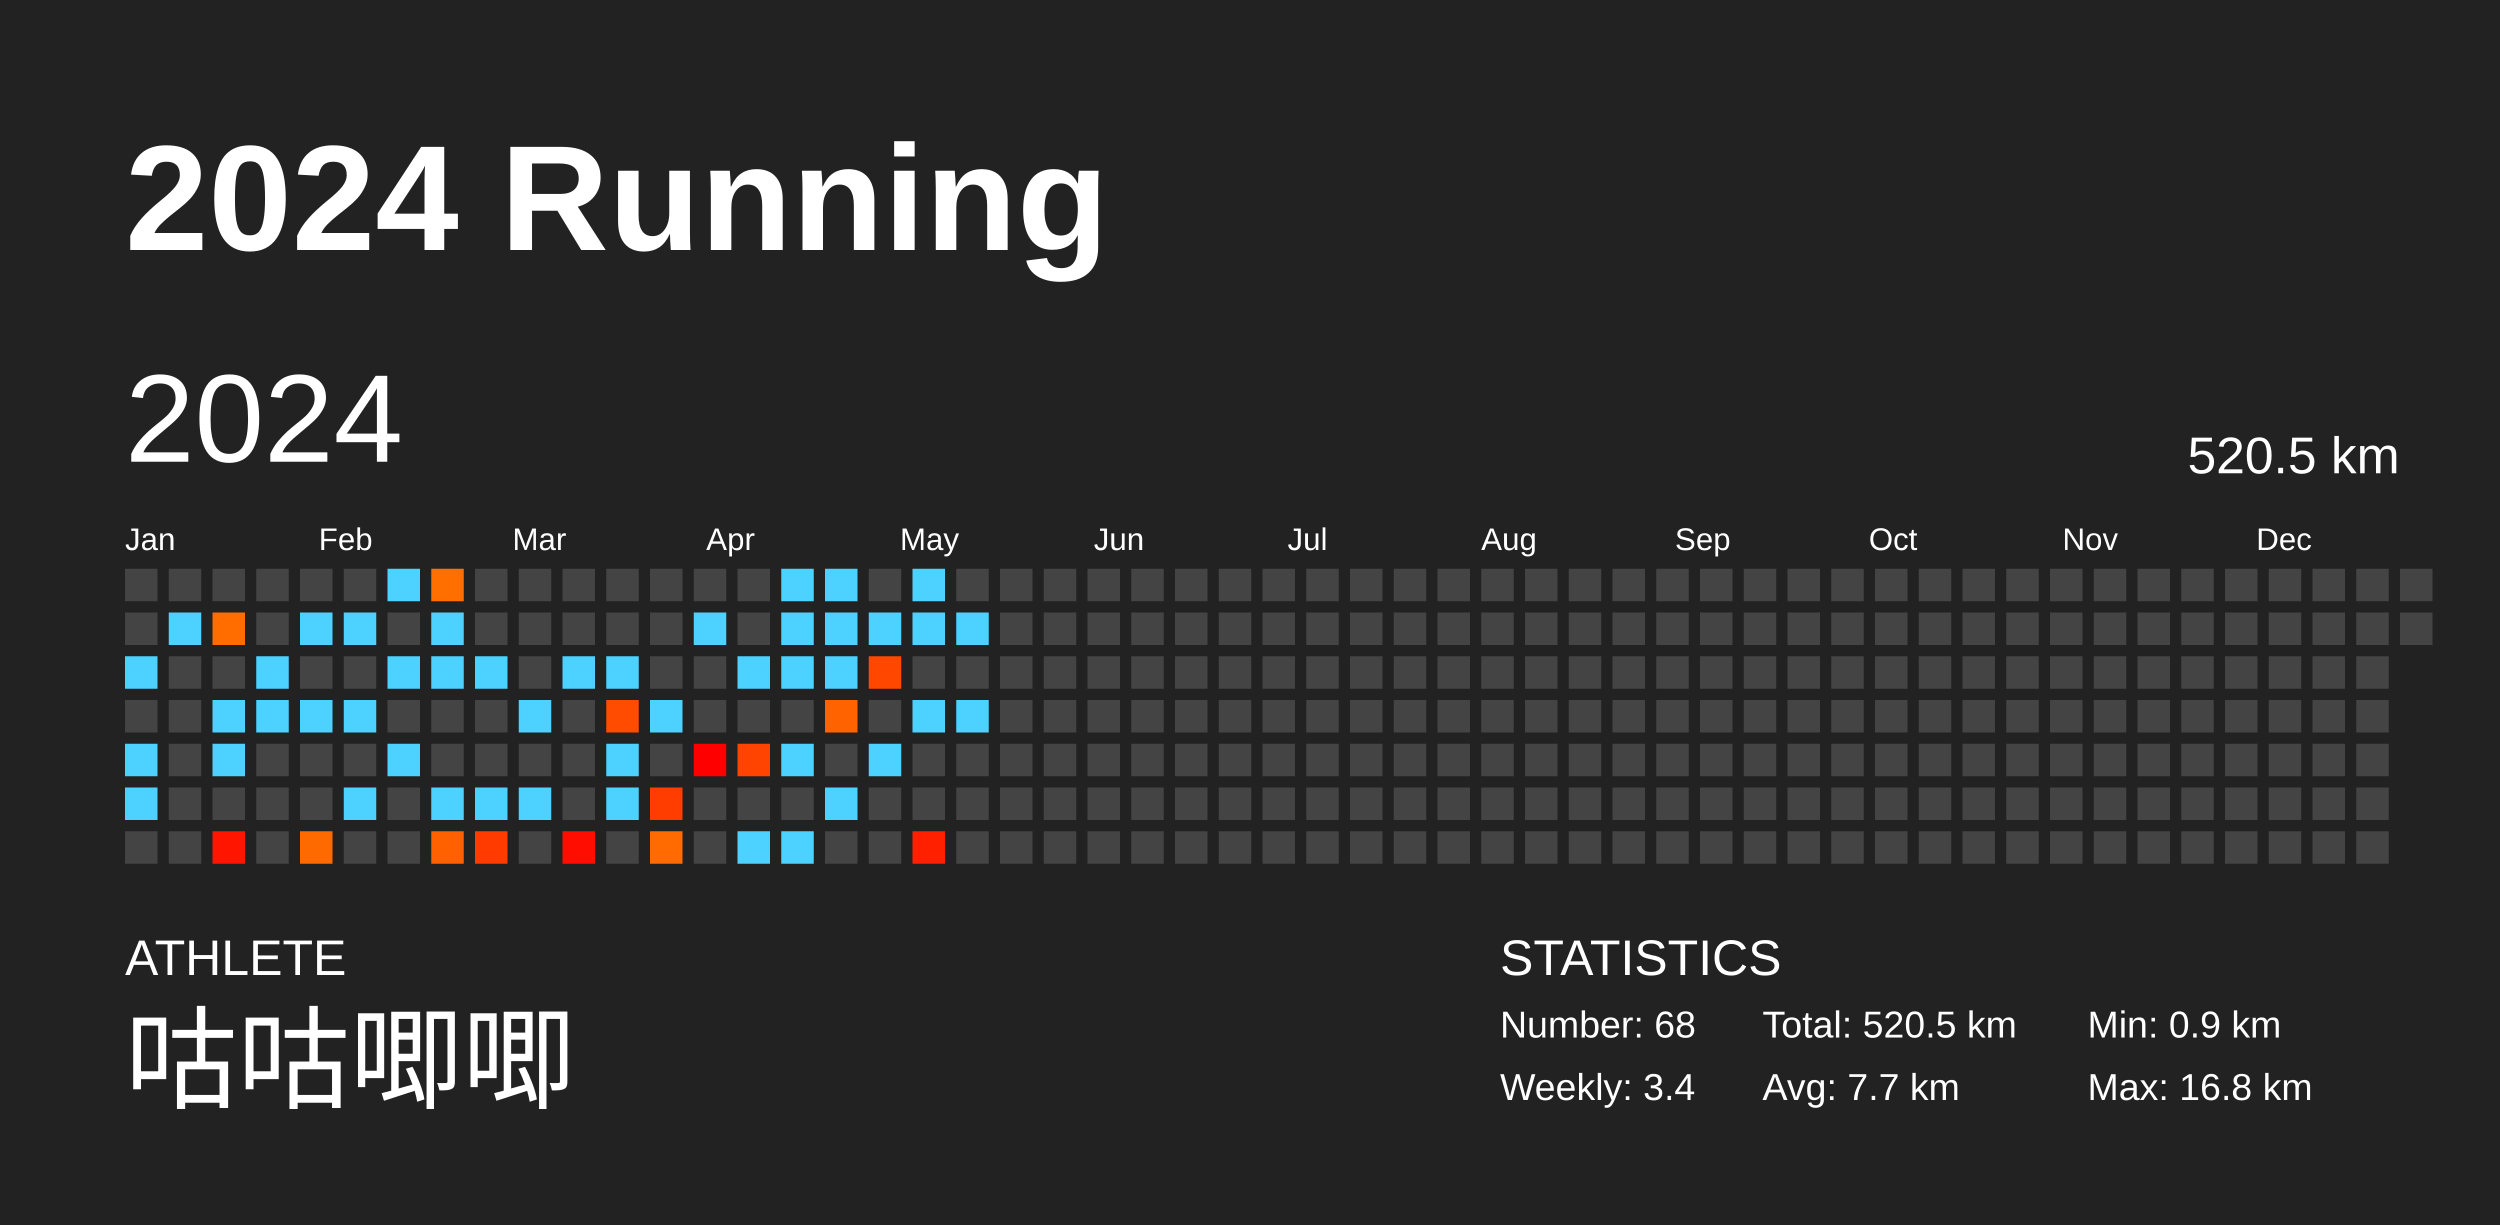
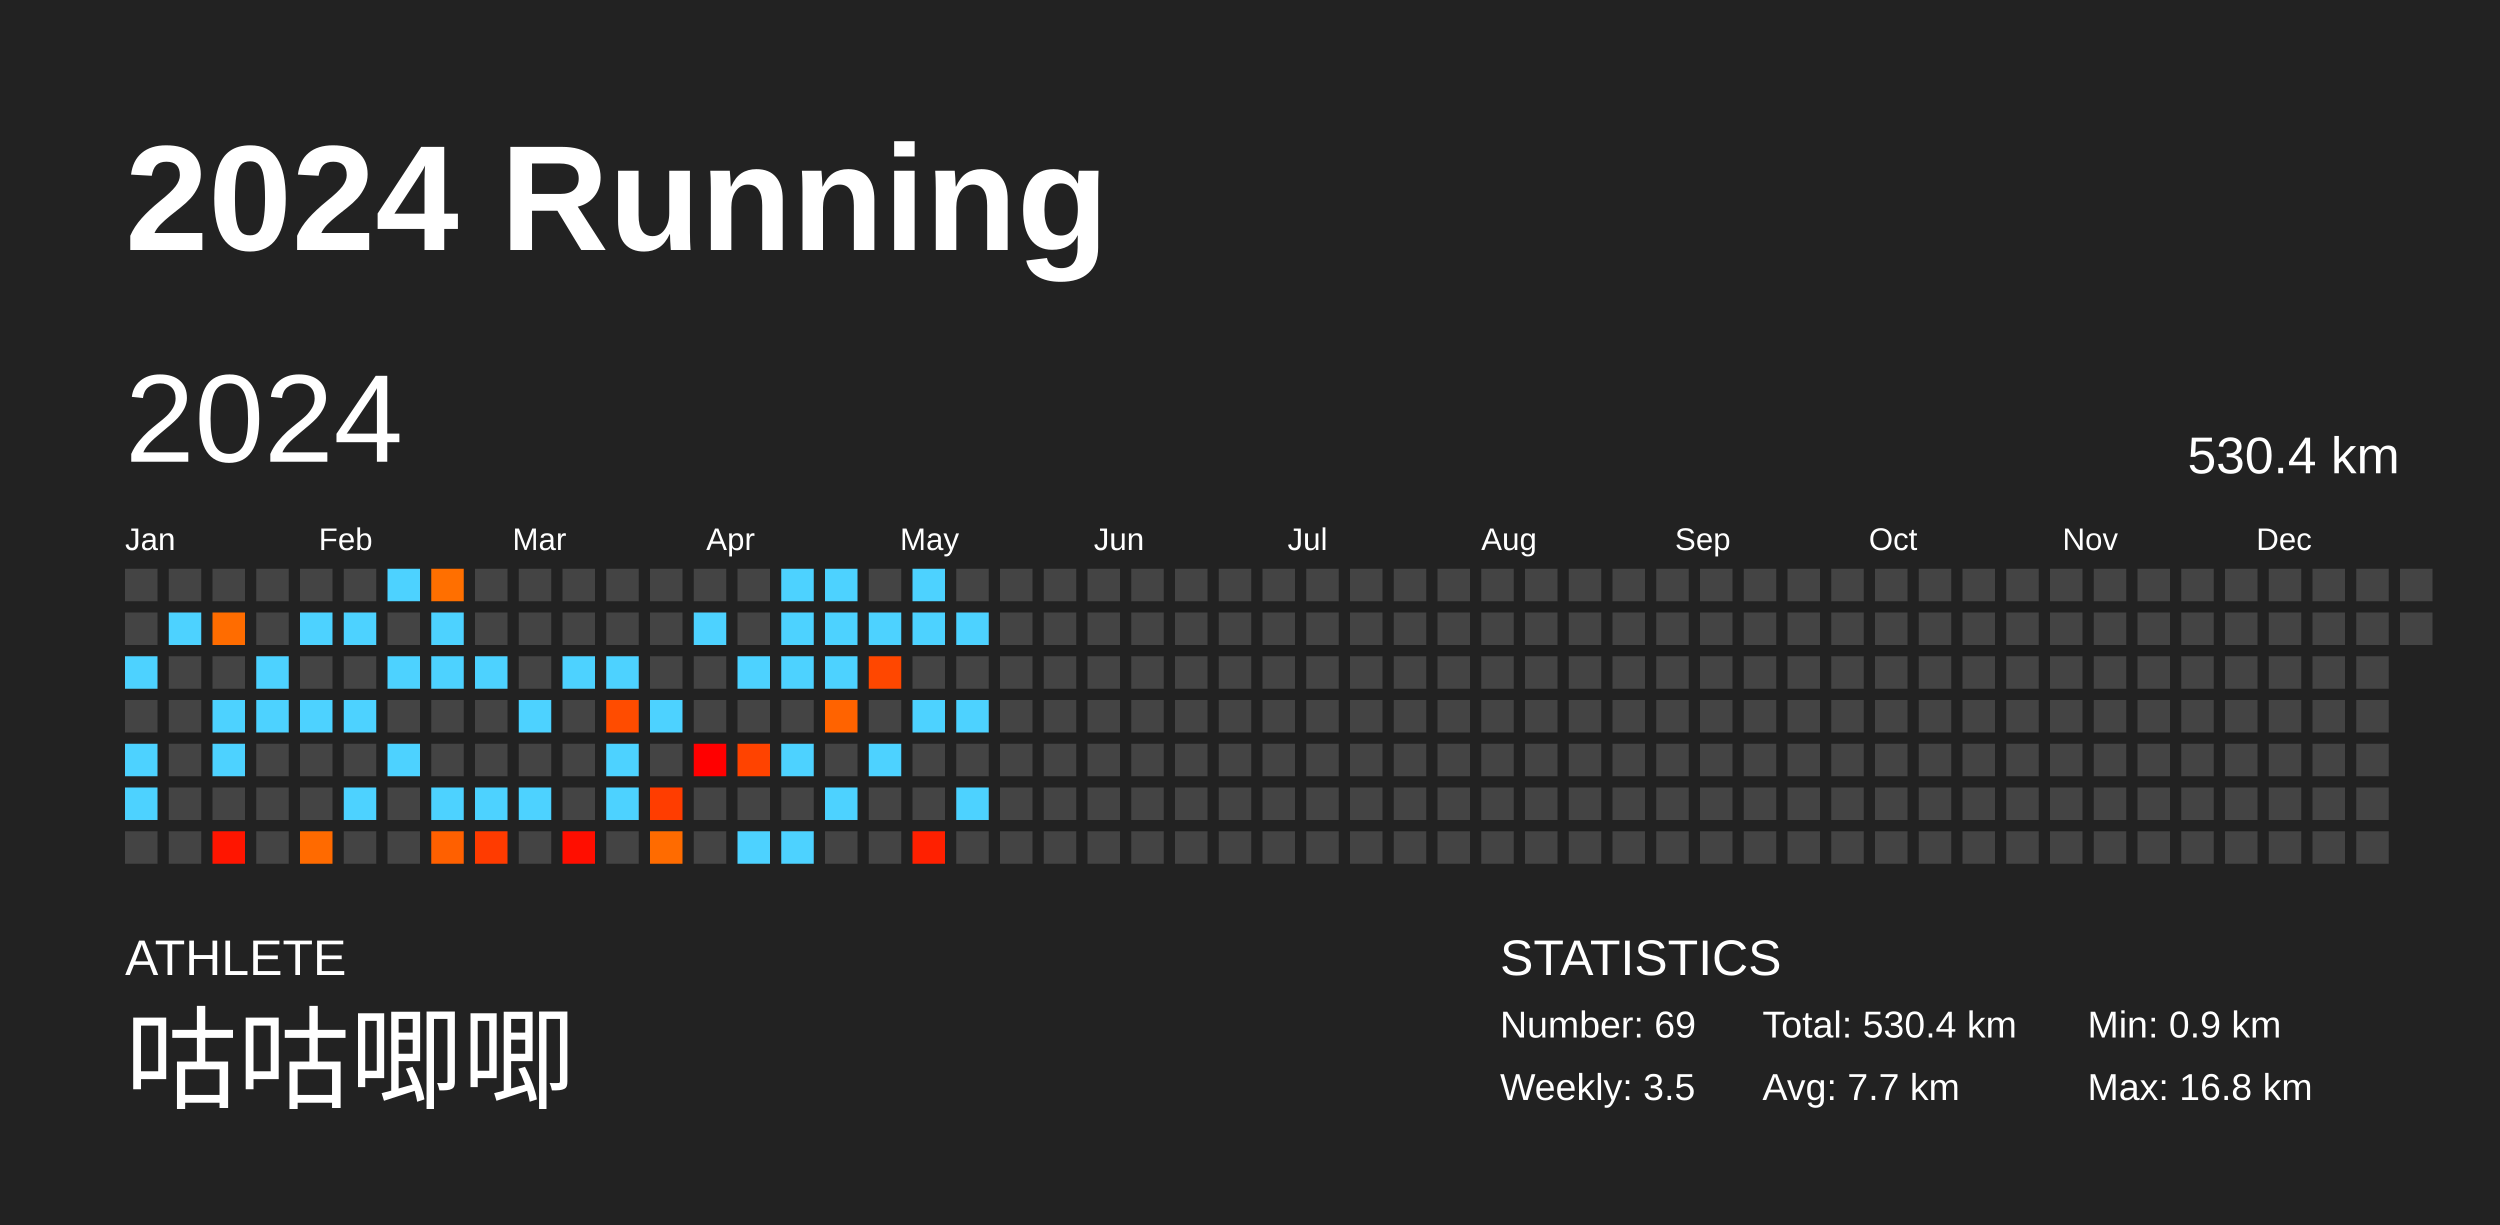
<svg xmlns="http://www.w3.org/2000/svg" baseProfile="full" height="98mm" version="1.1" viewBox="0,0,200,98" width="200mm">
  <defs />
  <rect fill="#222222" height="98" width="200" x="0" y="0" />
  <text fill="#FFFFFF" style="font-size:12px; font-family:Arial; font-weight:bold;" x="10" y="20">2024 Running</text>
  <text fill="#FFFFFF" style="font-size:4px; font-family:Arial" x="10" y="78">ATHLETE</text>
  <text fill="#FFFFFF" style="font-size:9px; font-family:Arial" x="10" y="88">咕咕唧唧</text>
  <text fill="#FFFFFF" style="font-size:4px; font-family:Arial" x="120" y="78">STATISTICS</text>
-   <text fill="#FFFFFF" style="font-size:3px; font-family:Arial" x="120" y="83">Number: 68</text>
-   <text fill="#FFFFFF" style="font-size:3px; font-family:Arial" x="120" y="88">Weekly: 3.4</text>
-   <text fill="#FFFFFF" style="font-size:3px; font-family:Arial" x="141" y="83">Total: 520.5 km</text>
+   <text fill="#FFFFFF" style="font-size:3px; font-family:Arial" x="120" y="83">Number: 69</text>
+   <text fill="#FFFFFF" style="font-size:3px; font-family:Arial" x="120" y="88">Weekly: 3.5</text>
+   <text fill="#FFFFFF" style="font-size:3px; font-family:Arial" x="141" y="83">Total: 530.4 km</text>
  <text fill="#FFFFFF" style="font-size:3px; font-family:Arial" x="141" y="88">Avg: 7.7 km</text>
  <text fill="#FFFFFF" style="font-size:3px; font-family:Arial" x="167" y="83">Min: 0.9 km</text>
  <text fill="#FFFFFF" style="font-size:3px; font-family:Arial" x="167" y="88">Max: 16.8 km</text>
  <text dominant-baseline="hanging" fill="#FFFFFF" style="font-size:10.0px; font-family:Arial;" x="10" y="30">2024</text>
-   <text dominant-baseline="hanging" fill="#FFFFFF" style="font-size:4.125px; font-family:Arial;" x="175" y="35">520.5 km</text>
+   <text dominant-baseline="hanging" fill="#FFFFFF" style="font-size:4.125px; font-family:Arial;" x="175" y="35">530.4 km</text>
  <text fill="#FFFFFF" style="font-size:2.5px; font-family:Arial" x="10.0" y="44">Jan</text>
  <text fill="#FFFFFF" style="font-size:2.5px; font-family:Arial" x="25.5" y="44">Feb</text>
  <text fill="#FFFFFF" style="font-size:2.5px; font-family:Arial" x="41.0" y="44">Mar</text>
  <text fill="#FFFFFF" style="font-size:2.5px; font-family:Arial" x="56.5" y="44">Apr</text>
  <text fill="#FFFFFF" style="font-size:2.5px; font-family:Arial" x="72.0" y="44">May</text>
  <text fill="#FFFFFF" style="font-size:2.5px; font-family:Arial" x="87.5" y="44">Jun</text>
  <text fill="#FFFFFF" style="font-size:2.5px; font-family:Arial" x="103.0" y="44">Jul</text>
  <text fill="#FFFFFF" style="font-size:2.5px; font-family:Arial" x="118.5" y="44">Aug</text>
  <text fill="#FFFFFF" style="font-size:2.5px; font-family:Arial" x="134.0" y="44">Sep</text>
  <text fill="#FFFFFF" style="font-size:2.5px; font-family:Arial" x="149.5" y="44">Oct</text>
  <text fill="#FFFFFF" style="font-size:2.5px; font-family:Arial" x="165.0" y="44">Nov</text>
  <text fill="#FFFFFF" style="font-size:2.5px; font-family:Arial" x="180.5" y="44">Dec</text>
  <rect fill="#444444" height="2.6" width="2.6" x="10.0" y="45.5" />
  <rect fill="#444444" height="2.6" width="2.6" x="10.0" y="49.0" />
  <rect fill="#4dd2ff" height="2.6" width="2.6" x="10.0" y="52.5" />
  <rect fill="#444444" height="2.6" width="2.6" x="10.0" y="56.0" />
  <rect fill="#4dd2ff" height="2.6" width="2.6" x="10.0" y="59.5" />
  <rect fill="#4dd2ff" height="2.6" width="2.6" x="10.0" y="63.0" />
  <rect fill="#444444" height="2.6" width="2.6" x="10.0" y="66.5" />
  <rect fill="#444444" height="2.6" width="2.6" x="13.5" y="45.5" />
  <rect fill="#4dd2ff" height="2.6" width="2.6" x="13.5" y="49.0" />
  <rect fill="#444444" height="2.6" width="2.6" x="13.5" y="52.5" />
  <rect fill="#444444" height="2.6" width="2.6" x="13.5" y="56.0" />
  <rect fill="#444444" height="2.6" width="2.6" x="13.5" y="59.5" />
  <rect fill="#444444" height="2.6" width="2.6" x="13.5" y="63.0" />
  <rect fill="#444444" height="2.6" width="2.6" x="13.5" y="66.5" />
  <rect fill="#444444" height="2.6" width="2.6" x="17.0" y="45.5" />
  <rect fill="#ff6c00" height="2.6" width="2.6" x="17.0" y="49.0" />
  <rect fill="#444444" height="2.6" width="2.6" x="17.0" y="52.5" />
  <rect fill="#4dd2ff" height="2.6" width="2.6" x="17.0" y="56.0" />
  <rect fill="#4dd2ff" height="2.6" width="2.6" x="17.0" y="59.5" />
  <rect fill="#444444" height="2.6" width="2.6" x="17.0" y="63.0" />
  <rect fill="#ff1500" height="2.6" width="2.6" x="17.0" y="66.5" />
  <rect fill="#444444" height="2.6" width="2.6" x="20.5" y="45.5" />
  <rect fill="#444444" height="2.6" width="2.6" x="20.5" y="49.0" />
  <rect fill="#4dd2ff" height="2.6" width="2.6" x="20.5" y="52.5" />
  <rect fill="#4dd2ff" height="2.6" width="2.6" x="20.5" y="56.0" />
  <rect fill="#444444" height="2.6" width="2.6" x="20.5" y="59.5" />
  <rect fill="#444444" height="2.6" width="2.6" x="20.5" y="63.0" />
  <rect fill="#444444" height="2.6" width="2.6" x="20.5" y="66.5" />
  <rect fill="#444444" height="2.6" width="2.6" x="24.0" y="45.5" />
  <rect fill="#4dd2ff" height="2.6" width="2.6" x="24.0" y="49.0" />
  <rect fill="#444444" height="2.6" width="2.6" x="24.0" y="52.5" />
  <rect fill="#4dd2ff" height="2.6" width="2.6" x="24.0" y="56.0" />
  <rect fill="#444444" height="2.6" width="2.6" x="24.0" y="59.5" />
  <rect fill="#444444" height="2.6" width="2.6" x="24.0" y="63.0" />
  <rect fill="#ff6a00" height="2.6" width="2.6" x="24.0" y="66.5" />
  <rect fill="#444444" height="2.6" width="2.6" x="27.5" y="45.5" />
  <rect fill="#4dd2ff" height="2.6" width="2.6" x="27.5" y="49.0" />
  <rect fill="#444444" height="2.6" width="2.6" x="27.5" y="52.5" />
  <rect fill="#4dd2ff" height="2.6" width="2.6" x="27.5" y="56.0" />
  <rect fill="#444444" height="2.6" width="2.6" x="27.5" y="59.5" />
  <rect fill="#4dd2ff" height="2.6" width="2.6" x="27.5" y="63.0" />
  <rect fill="#444444" height="2.6" width="2.6" x="27.5" y="66.5" />
  <rect fill="#4dd2ff" height="2.6" width="2.6" x="31.0" y="45.5" />
  <rect fill="#444444" height="2.6" width="2.6" x="31.0" y="49.0" />
  <rect fill="#4dd2ff" height="2.6" width="2.6" x="31.0" y="52.5" />
  <rect fill="#444444" height="2.6" width="2.6" x="31.0" y="56.0" />
  <rect fill="#4dd2ff" height="2.6" width="2.6" x="31.0" y="59.5" />
  <rect fill="#444444" height="2.6" width="2.6" x="31.0" y="63.0" />
  <rect fill="#444444" height="2.6" width="2.6" x="31.0" y="66.5" />
  <rect fill="#ff6f00" height="2.6" width="2.6" x="34.5" y="45.5" />
  <rect fill="#4dd2ff" height="2.6" width="2.6" x="34.5" y="49.0" />
  <rect fill="#4dd2ff" height="2.6" width="2.6" x="34.5" y="52.5" />
  <rect fill="#444444" height="2.6" width="2.6" x="34.5" y="56.0" />
  <rect fill="#444444" height="2.6" width="2.6" x="34.5" y="59.5" />
  <rect fill="#4dd2ff" height="2.6" width="2.6" x="34.5" y="63.0" />
  <rect fill="#ff6000" height="2.6" width="2.6" x="34.5" y="66.5" />
  <rect fill="#444444" height="2.6" width="2.6" x="38.0" y="45.5" />
  <rect fill="#444444" height="2.6" width="2.6" x="38.0" y="49.0" />
  <rect fill="#4dd2ff" height="2.6" width="2.6" x="38.0" y="52.5" />
  <rect fill="#444444" height="2.6" width="2.6" x="38.0" y="56.0" />
  <rect fill="#444444" height="2.6" width="2.6" x="38.0" y="59.5" />
  <rect fill="#4dd2ff" height="2.6" width="2.6" x="38.0" y="63.0" />
  <rect fill="#ff3b00" height="2.6" width="2.6" x="38.0" y="66.5" />
  <rect fill="#444444" height="2.6" width="2.6" x="41.5" y="45.5" />
  <rect fill="#444444" height="2.6" width="2.6" x="41.5" y="49.0" />
  <rect fill="#444444" height="2.6" width="2.6" x="41.5" y="52.5" />
  <rect fill="#4dd2ff" height="2.6" width="2.6" x="41.5" y="56.0" />
  <rect fill="#444444" height="2.6" width="2.6" x="41.5" y="59.5" />
  <rect fill="#4dd2ff" height="2.6" width="2.6" x="41.5" y="63.0" />
  <rect fill="#444444" height="2.6" width="2.6" x="41.5" y="66.5" />
  <rect fill="#444444" height="2.6" width="2.6" x="45.0" y="45.5" />
  <rect fill="#444444" height="2.6" width="2.6" x="45.0" y="49.0" />
  <rect fill="#4dd2ff" height="2.6" width="2.6" x="45.0" y="52.5" />
  <rect fill="#444444" height="2.6" width="2.6" x="45.0" y="56.0" />
  <rect fill="#444444" height="2.6" width="2.6" x="45.0" y="59.5" />
  <rect fill="#444444" height="2.6" width="2.6" x="45.0" y="63.0" />
  <rect fill="#ff0e00" height="2.6" width="2.6" x="45.0" y="66.5" />
  <rect fill="#444444" height="2.6" width="2.6" x="48.5" y="45.5" />
  <rect fill="#444444" height="2.6" width="2.6" x="48.5" y="49.0" />
  <rect fill="#4dd2ff" height="2.6" width="2.6" x="48.5" y="52.5" />
  <rect fill="#ff4c00" height="2.6" width="2.6" x="48.5" y="56.0" />
  <rect fill="#4dd2ff" height="2.6" width="2.6" x="48.5" y="59.5" />
  <rect fill="#4dd2ff" height="2.6" width="2.6" x="48.5" y="63.0" />
  <rect fill="#444444" height="2.6" width="2.6" x="48.5" y="66.5" />
  <rect fill="#444444" height="2.6" width="2.6" x="52.0" y="45.5" />
  <rect fill="#444444" height="2.6" width="2.6" x="52.0" y="49.0" />
  <rect fill="#444444" height="2.6" width="2.6" x="52.0" y="52.5" />
  <rect fill="#4dd2ff" height="2.6" width="2.6" x="52.0" y="56.0" />
  <rect fill="#444444" height="2.6" width="2.6" x="52.0" y="59.5" />
  <rect fill="#ff3d00" height="2.6" width="2.6" x="52.0" y="63.0" />
  <rect fill="#ff6b00" height="2.6" width="2.6" x="52.0" y="66.5" />
  <rect fill="#444444" height="2.6" width="2.6" x="55.5" y="45.5" />
  <rect fill="#4dd2ff" height="2.6" width="2.6" x="55.5" y="49.0" />
  <rect fill="#444444" height="2.6" width="2.6" x="55.5" y="52.5" />
  <rect fill="#444444" height="2.6" width="2.6" x="55.5" y="56.0" />
  <rect fill="#ff0000" height="2.6" width="2.6" x="55.5" y="59.5" />
  <rect fill="#444444" height="2.6" width="2.6" x="55.5" y="63.0" />
  <rect fill="#444444" height="2.6" width="2.6" x="55.5" y="66.5" />
  <rect fill="#444444" height="2.6" width="2.6" x="59.0" y="45.5" />
  <rect fill="#444444" height="2.6" width="2.6" x="59.0" y="49.0" />
  <rect fill="#4dd2ff" height="2.6" width="2.6" x="59.0" y="52.5" />
  <rect fill="#444444" height="2.6" width="2.6" x="59.0" y="56.0" />
  <rect fill="#ff4300" height="2.6" width="2.6" x="59.0" y="59.5" />
  <rect fill="#444444" height="2.6" width="2.6" x="59.0" y="63.0" />
  <rect fill="#4dd2ff" height="2.6" width="2.6" x="59.0" y="66.5" />
  <rect fill="#4dd2ff" height="2.6" width="2.6" x="62.5" y="45.5" />
  <rect fill="#4dd2ff" height="2.6" width="2.6" x="62.5" y="49.0" />
  <rect fill="#4dd2ff" height="2.6" width="2.6" x="62.5" y="52.5" />
  <rect fill="#444444" height="2.6" width="2.6" x="62.5" y="56.0" />
  <rect fill="#4dd2ff" height="2.6" width="2.6" x="62.5" y="59.5" />
  <rect fill="#444444" height="2.6" width="2.6" x="62.5" y="63.0" />
  <rect fill="#4dd2ff" height="2.6" width="2.6" x="62.5" y="66.5" />
  <rect fill="#4dd2ff" height="2.6" width="2.6" x="66.0" y="45.5" />
  <rect fill="#4dd2ff" height="2.6" width="2.6" x="66.0" y="49.0" />
  <rect fill="#4dd2ff" height="2.6" width="2.6" x="66.0" y="52.5" />
  <rect fill="#ff6300" height="2.6" width="2.6" x="66.0" y="56.0" />
  <rect fill="#444444" height="2.6" width="2.6" x="66.0" y="59.5" />
  <rect fill="#4dd2ff" height="2.6" width="2.6" x="66.0" y="63.0" />
  <rect fill="#444444" height="2.6" width="2.6" x="66.0" y="66.5" />
  <rect fill="#444444" height="2.6" width="2.6" x="69.5" y="45.5" />
  <rect fill="#4dd2ff" height="2.6" width="2.6" x="69.5" y="49.0" />
  <rect fill="#ff4700" height="2.6" width="2.6" x="69.5" y="52.5" />
  <rect fill="#444444" height="2.6" width="2.6" x="69.5" y="56.0" />
  <rect fill="#4dd2ff" height="2.6" width="2.6" x="69.5" y="59.5" />
  <rect fill="#444444" height="2.6" width="2.6" x="69.5" y="63.0" />
  <rect fill="#444444" height="2.6" width="2.6" x="69.5" y="66.5" />
  <rect fill="#4dd2ff" height="2.6" width="2.6" x="73.0" y="45.5" />
  <rect fill="#4dd2ff" height="2.6" width="2.6" x="73.0" y="49.0" />
  <rect fill="#444444" height="2.6" width="2.6" x="73.0" y="52.5" />
  <rect fill="#4dd2ff" height="2.6" width="2.6" x="73.0" y="56.0" />
  <rect fill="#444444" height="2.6" width="2.6" x="73.0" y="59.5" />
  <rect fill="#444444" height="2.6" width="2.6" x="73.0" y="63.0" />
  <rect fill="#ff2000" height="2.6" width="2.6" x="73.0" y="66.5" />
  <rect fill="#444444" height="2.6" width="2.6" x="76.5" y="45.5" />
  <rect fill="#4dd2ff" height="2.6" width="2.6" x="76.5" y="49.0" />
  <rect fill="#444444" height="2.6" width="2.6" x="76.5" y="52.5" />
  <rect fill="#4dd2ff" height="2.6" width="2.6" x="76.5" y="56.0" />
  <rect fill="#444444" height="2.6" width="2.6" x="76.5" y="59.5" />
-   <rect fill="#444444" height="2.6" width="2.6" x="76.5" y="63.0" />
+   <rect fill="#4dd2ff" height="2.6" width="2.6" x="76.5" y="63.0" />
  <rect fill="#444444" height="2.6" width="2.6" x="76.5" y="66.5" />
  <rect fill="#444444" height="2.6" width="2.6" x="80.0" y="45.5" />
  <rect fill="#444444" height="2.6" width="2.6" x="80.0" y="49.0" />
  <rect fill="#444444" height="2.6" width="2.6" x="80.0" y="52.5" />
  <rect fill="#444444" height="2.6" width="2.6" x="80.0" y="56.0" />
  <rect fill="#444444" height="2.6" width="2.6" x="80.0" y="59.5" />
  <rect fill="#444444" height="2.6" width="2.6" x="80.0" y="63.0" />
  <rect fill="#444444" height="2.6" width="2.6" x="80.0" y="66.5" />
  <rect fill="#444444" height="2.6" width="2.6" x="83.5" y="45.5" />
  <rect fill="#444444" height="2.6" width="2.6" x="83.5" y="49.0" />
  <rect fill="#444444" height="2.6" width="2.6" x="83.5" y="52.5" />
  <rect fill="#444444" height="2.6" width="2.6" x="83.5" y="56.0" />
  <rect fill="#444444" height="2.6" width="2.6" x="83.5" y="59.5" />
  <rect fill="#444444" height="2.6" width="2.6" x="83.5" y="63.0" />
  <rect fill="#444444" height="2.6" width="2.6" x="83.5" y="66.5" />
  <rect fill="#444444" height="2.6" width="2.6" x="87.0" y="45.5" />
  <rect fill="#444444" height="2.6" width="2.6" x="87.0" y="49.0" />
  <rect fill="#444444" height="2.6" width="2.6" x="87.0" y="52.5" />
  <rect fill="#444444" height="2.6" width="2.6" x="87.0" y="56.0" />
  <rect fill="#444444" height="2.6" width="2.6" x="87.0" y="59.5" />
  <rect fill="#444444" height="2.6" width="2.6" x="87.0" y="63.0" />
  <rect fill="#444444" height="2.6" width="2.6" x="87.0" y="66.5" />
  <rect fill="#444444" height="2.6" width="2.6" x="90.5" y="45.5" />
  <rect fill="#444444" height="2.6" width="2.6" x="90.5" y="49.0" />
  <rect fill="#444444" height="2.6" width="2.6" x="90.5" y="52.5" />
  <rect fill="#444444" height="2.6" width="2.6" x="90.5" y="56.0" />
  <rect fill="#444444" height="2.6" width="2.6" x="90.5" y="59.5" />
  <rect fill="#444444" height="2.6" width="2.6" x="90.5" y="63.0" />
  <rect fill="#444444" height="2.6" width="2.6" x="90.5" y="66.5" />
  <rect fill="#444444" height="2.6" width="2.6" x="94.0" y="45.5" />
  <rect fill="#444444" height="2.6" width="2.6" x="94.0" y="49.0" />
  <rect fill="#444444" height="2.6" width="2.6" x="94.0" y="52.5" />
  <rect fill="#444444" height="2.6" width="2.6" x="94.0" y="56.0" />
  <rect fill="#444444" height="2.6" width="2.6" x="94.0" y="59.5" />
  <rect fill="#444444" height="2.6" width="2.6" x="94.0" y="63.0" />
  <rect fill="#444444" height="2.6" width="2.6" x="94.0" y="66.5" />
  <rect fill="#444444" height="2.6" width="2.6" x="97.5" y="45.5" />
  <rect fill="#444444" height="2.6" width="2.6" x="97.5" y="49.0" />
  <rect fill="#444444" height="2.6" width="2.6" x="97.5" y="52.5" />
  <rect fill="#444444" height="2.6" width="2.6" x="97.5" y="56.0" />
  <rect fill="#444444" height="2.6" width="2.6" x="97.5" y="59.5" />
  <rect fill="#444444" height="2.6" width="2.6" x="97.5" y="63.0" />
  <rect fill="#444444" height="2.6" width="2.6" x="97.5" y="66.5" />
  <rect fill="#444444" height="2.6" width="2.6" x="101.0" y="45.5" />
  <rect fill="#444444" height="2.6" width="2.6" x="101.0" y="49.0" />
  <rect fill="#444444" height="2.6" width="2.6" x="101.0" y="52.5" />
  <rect fill="#444444" height="2.6" width="2.6" x="101.0" y="56.0" />
  <rect fill="#444444" height="2.6" width="2.6" x="101.0" y="59.5" />
  <rect fill="#444444" height="2.6" width="2.6" x="101.0" y="63.0" />
  <rect fill="#444444" height="2.6" width="2.6" x="101.0" y="66.5" />
  <rect fill="#444444" height="2.6" width="2.6" x="104.5" y="45.5" />
  <rect fill="#444444" height="2.6" width="2.6" x="104.5" y="49.0" />
  <rect fill="#444444" height="2.6" width="2.6" x="104.5" y="52.5" />
  <rect fill="#444444" height="2.6" width="2.6" x="104.5" y="56.0" />
  <rect fill="#444444" height="2.6" width="2.6" x="104.5" y="59.5" />
  <rect fill="#444444" height="2.6" width="2.6" x="104.5" y="63.0" />
  <rect fill="#444444" height="2.6" width="2.6" x="104.5" y="66.5" />
  <rect fill="#444444" height="2.6" width="2.6" x="108.0" y="45.5" />
  <rect fill="#444444" height="2.6" width="2.6" x="108.0" y="49.0" />
  <rect fill="#444444" height="2.6" width="2.6" x="108.0" y="52.5" />
  <rect fill="#444444" height="2.6" width="2.6" x="108.0" y="56.0" />
  <rect fill="#444444" height="2.6" width="2.6" x="108.0" y="59.5" />
  <rect fill="#444444" height="2.6" width="2.6" x="108.0" y="63.0" />
  <rect fill="#444444" height="2.6" width="2.6" x="108.0" y="66.5" />
  <rect fill="#444444" height="2.6" width="2.6" x="111.5" y="45.5" />
  <rect fill="#444444" height="2.6" width="2.6" x="111.5" y="49.0" />
  <rect fill="#444444" height="2.6" width="2.6" x="111.5" y="52.5" />
  <rect fill="#444444" height="2.6" width="2.6" x="111.5" y="56.0" />
  <rect fill="#444444" height="2.6" width="2.6" x="111.5" y="59.5" />
  <rect fill="#444444" height="2.6" width="2.6" x="111.5" y="63.0" />
  <rect fill="#444444" height="2.6" width="2.6" x="111.5" y="66.5" />
  <rect fill="#444444" height="2.6" width="2.6" x="115.0" y="45.5" />
  <rect fill="#444444" height="2.6" width="2.6" x="115.0" y="49.0" />
  <rect fill="#444444" height="2.6" width="2.6" x="115.0" y="52.5" />
  <rect fill="#444444" height="2.6" width="2.6" x="115.0" y="56.0" />
  <rect fill="#444444" height="2.6" width="2.6" x="115.0" y="59.5" />
  <rect fill="#444444" height="2.6" width="2.6" x="115.0" y="63.0" />
  <rect fill="#444444" height="2.6" width="2.6" x="115.0" y="66.5" />
  <rect fill="#444444" height="2.6" width="2.6" x="118.5" y="45.5" />
  <rect fill="#444444" height="2.6" width="2.6" x="118.5" y="49.0" />
  <rect fill="#444444" height="2.6" width="2.6" x="118.5" y="52.5" />
  <rect fill="#444444" height="2.6" width="2.6" x="118.5" y="56.0" />
  <rect fill="#444444" height="2.6" width="2.6" x="118.5" y="59.5" />
  <rect fill="#444444" height="2.6" width="2.6" x="118.5" y="63.0" />
  <rect fill="#444444" height="2.6" width="2.6" x="118.5" y="66.5" />
  <rect fill="#444444" height="2.6" width="2.6" x="122.0" y="45.5" />
  <rect fill="#444444" height="2.6" width="2.6" x="122.0" y="49.0" />
  <rect fill="#444444" height="2.6" width="2.6" x="122.0" y="52.5" />
  <rect fill="#444444" height="2.6" width="2.6" x="122.0" y="56.0" />
  <rect fill="#444444" height="2.6" width="2.6" x="122.0" y="59.5" />
  <rect fill="#444444" height="2.6" width="2.6" x="122.0" y="63.0" />
  <rect fill="#444444" height="2.6" width="2.6" x="122.0" y="66.5" />
  <rect fill="#444444" height="2.6" width="2.6" x="125.5" y="45.5" />
  <rect fill="#444444" height="2.6" width="2.6" x="125.5" y="49.0" />
  <rect fill="#444444" height="2.6" width="2.6" x="125.5" y="52.5" />
  <rect fill="#444444" height="2.6" width="2.6" x="125.5" y="56.0" />
  <rect fill="#444444" height="2.6" width="2.6" x="125.5" y="59.5" />
  <rect fill="#444444" height="2.6" width="2.6" x="125.5" y="63.0" />
  <rect fill="#444444" height="2.6" width="2.6" x="125.5" y="66.5" />
  <rect fill="#444444" height="2.6" width="2.6" x="129.0" y="45.5" />
  <rect fill="#444444" height="2.6" width="2.6" x="129.0" y="49.0" />
  <rect fill="#444444" height="2.6" width="2.6" x="129.0" y="52.5" />
  <rect fill="#444444" height="2.6" width="2.6" x="129.0" y="56.0" />
  <rect fill="#444444" height="2.6" width="2.6" x="129.0" y="59.5" />
  <rect fill="#444444" height="2.6" width="2.6" x="129.0" y="63.0" />
  <rect fill="#444444" height="2.6" width="2.6" x="129.0" y="66.5" />
  <rect fill="#444444" height="2.6" width="2.6" x="132.5" y="45.5" />
  <rect fill="#444444" height="2.6" width="2.6" x="132.5" y="49.0" />
  <rect fill="#444444" height="2.6" width="2.6" x="132.5" y="52.5" />
  <rect fill="#444444" height="2.6" width="2.6" x="132.5" y="56.0" />
  <rect fill="#444444" height="2.6" width="2.6" x="132.5" y="59.5" />
  <rect fill="#444444" height="2.6" width="2.6" x="132.5" y="63.0" />
  <rect fill="#444444" height="2.6" width="2.6" x="132.5" y="66.5" />
  <rect fill="#444444" height="2.6" width="2.6" x="136.0" y="45.5" />
  <rect fill="#444444" height="2.6" width="2.6" x="136.0" y="49.0" />
  <rect fill="#444444" height="2.6" width="2.6" x="136.0" y="52.5" />
  <rect fill="#444444" height="2.6" width="2.6" x="136.0" y="56.0" />
  <rect fill="#444444" height="2.6" width="2.6" x="136.0" y="59.5" />
  <rect fill="#444444" height="2.6" width="2.6" x="136.0" y="63.0" />
  <rect fill="#444444" height="2.6" width="2.6" x="136.0" y="66.5" />
  <rect fill="#444444" height="2.6" width="2.6" x="139.5" y="45.5" />
  <rect fill="#444444" height="2.6" width="2.6" x="139.5" y="49.0" />
  <rect fill="#444444" height="2.6" width="2.6" x="139.5" y="52.5" />
  <rect fill="#444444" height="2.6" width="2.6" x="139.5" y="56.0" />
  <rect fill="#444444" height="2.6" width="2.6" x="139.5" y="59.5" />
  <rect fill="#444444" height="2.6" width="2.6" x="139.5" y="63.0" />
  <rect fill="#444444" height="2.6" width="2.6" x="139.5" y="66.5" />
  <rect fill="#444444" height="2.6" width="2.6" x="143.0" y="45.5" />
  <rect fill="#444444" height="2.6" width="2.6" x="143.0" y="49.0" />
  <rect fill="#444444" height="2.6" width="2.6" x="143.0" y="52.5" />
  <rect fill="#444444" height="2.6" width="2.6" x="143.0" y="56.0" />
  <rect fill="#444444" height="2.6" width="2.6" x="143.0" y="59.5" />
  <rect fill="#444444" height="2.6" width="2.6" x="143.0" y="63.0" />
  <rect fill="#444444" height="2.6" width="2.6" x="143.0" y="66.5" />
  <rect fill="#444444" height="2.6" width="2.6" x="146.5" y="45.5" />
  <rect fill="#444444" height="2.6" width="2.6" x="146.5" y="49.0" />
  <rect fill="#444444" height="2.6" width="2.6" x="146.5" y="52.5" />
  <rect fill="#444444" height="2.6" width="2.6" x="146.5" y="56.0" />
  <rect fill="#444444" height="2.6" width="2.6" x="146.5" y="59.5" />
  <rect fill="#444444" height="2.6" width="2.6" x="146.5" y="63.0" />
  <rect fill="#444444" height="2.6" width="2.6" x="146.5" y="66.5" />
  <rect fill="#444444" height="2.6" width="2.6" x="150.0" y="45.5" />
  <rect fill="#444444" height="2.6" width="2.6" x="150.0" y="49.0" />
  <rect fill="#444444" height="2.6" width="2.6" x="150.0" y="52.5" />
  <rect fill="#444444" height="2.6" width="2.6" x="150.0" y="56.0" />
  <rect fill="#444444" height="2.6" width="2.6" x="150.0" y="59.5" />
  <rect fill="#444444" height="2.6" width="2.6" x="150.0" y="63.0" />
  <rect fill="#444444" height="2.6" width="2.6" x="150.0" y="66.5" />
  <rect fill="#444444" height="2.6" width="2.6" x="153.5" y="45.5" />
  <rect fill="#444444" height="2.6" width="2.6" x="153.5" y="49.0" />
  <rect fill="#444444" height="2.6" width="2.6" x="153.5" y="52.5" />
  <rect fill="#444444" height="2.6" width="2.6" x="153.5" y="56.0" />
  <rect fill="#444444" height="2.6" width="2.6" x="153.5" y="59.5" />
  <rect fill="#444444" height="2.6" width="2.6" x="153.5" y="63.0" />
  <rect fill="#444444" height="2.6" width="2.6" x="153.5" y="66.5" />
  <rect fill="#444444" height="2.6" width="2.6" x="157.0" y="45.5" />
  <rect fill="#444444" height="2.6" width="2.6" x="157.0" y="49.0" />
  <rect fill="#444444" height="2.6" width="2.6" x="157.0" y="52.5" />
  <rect fill="#444444" height="2.6" width="2.6" x="157.0" y="56.0" />
  <rect fill="#444444" height="2.6" width="2.6" x="157.0" y="59.5" />
  <rect fill="#444444" height="2.6" width="2.6" x="157.0" y="63.0" />
  <rect fill="#444444" height="2.6" width="2.6" x="157.0" y="66.5" />
  <rect fill="#444444" height="2.6" width="2.6" x="160.5" y="45.5" />
  <rect fill="#444444" height="2.6" width="2.6" x="160.5" y="49.0" />
  <rect fill="#444444" height="2.6" width="2.6" x="160.5" y="52.5" />
  <rect fill="#444444" height="2.6" width="2.6" x="160.5" y="56.0" />
  <rect fill="#444444" height="2.6" width="2.6" x="160.5" y="59.5" />
  <rect fill="#444444" height="2.6" width="2.6" x="160.5" y="63.0" />
  <rect fill="#444444" height="2.6" width="2.6" x="160.5" y="66.5" />
  <rect fill="#444444" height="2.6" width="2.6" x="164.0" y="45.5" />
  <rect fill="#444444" height="2.6" width="2.6" x="164.0" y="49.0" />
  <rect fill="#444444" height="2.6" width="2.6" x="164.0" y="52.5" />
  <rect fill="#444444" height="2.6" width="2.6" x="164.0" y="56.0" />
  <rect fill="#444444" height="2.6" width="2.6" x="164.0" y="59.5" />
  <rect fill="#444444" height="2.6" width="2.6" x="164.0" y="63.0" />
  <rect fill="#444444" height="2.6" width="2.6" x="164.0" y="66.5" />
  <rect fill="#444444" height="2.6" width="2.6" x="167.5" y="45.5" />
  <rect fill="#444444" height="2.6" width="2.6" x="167.5" y="49.0" />
  <rect fill="#444444" height="2.6" width="2.6" x="167.5" y="52.5" />
  <rect fill="#444444" height="2.6" width="2.6" x="167.5" y="56.0" />
  <rect fill="#444444" height="2.6" width="2.6" x="167.5" y="59.5" />
  <rect fill="#444444" height="2.6" width="2.6" x="167.5" y="63.0" />
  <rect fill="#444444" height="2.6" width="2.6" x="167.5" y="66.5" />
  <rect fill="#444444" height="2.6" width="2.6" x="171.0" y="45.5" />
  <rect fill="#444444" height="2.6" width="2.6" x="171.0" y="49.0" />
  <rect fill="#444444" height="2.6" width="2.6" x="171.0" y="52.5" />
  <rect fill="#444444" height="2.6" width="2.6" x="171.0" y="56.0" />
  <rect fill="#444444" height="2.6" width="2.6" x="171.0" y="59.5" />
  <rect fill="#444444" height="2.6" width="2.6" x="171.0" y="63.0" />
  <rect fill="#444444" height="2.6" width="2.6" x="171.0" y="66.5" />
  <rect fill="#444444" height="2.6" width="2.6" x="174.5" y="45.5" />
  <rect fill="#444444" height="2.6" width="2.6" x="174.5" y="49.0" />
  <rect fill="#444444" height="2.6" width="2.6" x="174.5" y="52.5" />
  <rect fill="#444444" height="2.6" width="2.6" x="174.5" y="56.0" />
  <rect fill="#444444" height="2.6" width="2.6" x="174.5" y="59.5" />
  <rect fill="#444444" height="2.6" width="2.6" x="174.5" y="63.0" />
  <rect fill="#444444" height="2.6" width="2.6" x="174.5" y="66.5" />
  <rect fill="#444444" height="2.6" width="2.6" x="178.0" y="45.5" />
  <rect fill="#444444" height="2.6" width="2.6" x="178.0" y="49.0" />
  <rect fill="#444444" height="2.6" width="2.6" x="178.0" y="52.5" />
  <rect fill="#444444" height="2.6" width="2.6" x="178.0" y="56.0" />
  <rect fill="#444444" height="2.6" width="2.6" x="178.0" y="59.5" />
  <rect fill="#444444" height="2.6" width="2.6" x="178.0" y="63.0" />
  <rect fill="#444444" height="2.6" width="2.6" x="178.0" y="66.5" />
  <rect fill="#444444" height="2.6" width="2.6" x="181.5" y="45.5" />
  <rect fill="#444444" height="2.6" width="2.6" x="181.5" y="49.0" />
  <rect fill="#444444" height="2.6" width="2.6" x="181.5" y="52.5" />
  <rect fill="#444444" height="2.6" width="2.6" x="181.5" y="56.0" />
  <rect fill="#444444" height="2.6" width="2.6" x="181.5" y="59.5" />
  <rect fill="#444444" height="2.6" width="2.6" x="181.5" y="63.0" />
  <rect fill="#444444" height="2.6" width="2.6" x="181.5" y="66.5" />
  <rect fill="#444444" height="2.6" width="2.6" x="185.0" y="45.5" />
  <rect fill="#444444" height="2.6" width="2.6" x="185.0" y="49.0" />
  <rect fill="#444444" height="2.6" width="2.6" x="185.0" y="52.5" />
  <rect fill="#444444" height="2.6" width="2.6" x="185.0" y="56.0" />
  <rect fill="#444444" height="2.6" width="2.6" x="185.0" y="59.5" />
  <rect fill="#444444" height="2.6" width="2.6" x="185.0" y="63.0" />
  <rect fill="#444444" height="2.6" width="2.6" x="185.0" y="66.5" />
  <rect fill="#444444" height="2.6" width="2.6" x="188.5" y="45.5" />
  <rect fill="#444444" height="2.6" width="2.6" x="188.5" y="49.0" />
  <rect fill="#444444" height="2.6" width="2.6" x="188.5" y="52.5" />
  <rect fill="#444444" height="2.6" width="2.6" x="188.5" y="56.0" />
  <rect fill="#444444" height="2.6" width="2.6" x="188.5" y="59.5" />
  <rect fill="#444444" height="2.6" width="2.6" x="188.5" y="63.0" />
  <rect fill="#444444" height="2.6" width="2.6" x="188.5" y="66.5" />
  <rect fill="#444444" height="2.6" width="2.6" x="192.0" y="45.5" />
  <rect fill="#444444" height="2.6" width="2.6" x="192.0" y="49.0" />
</svg>
